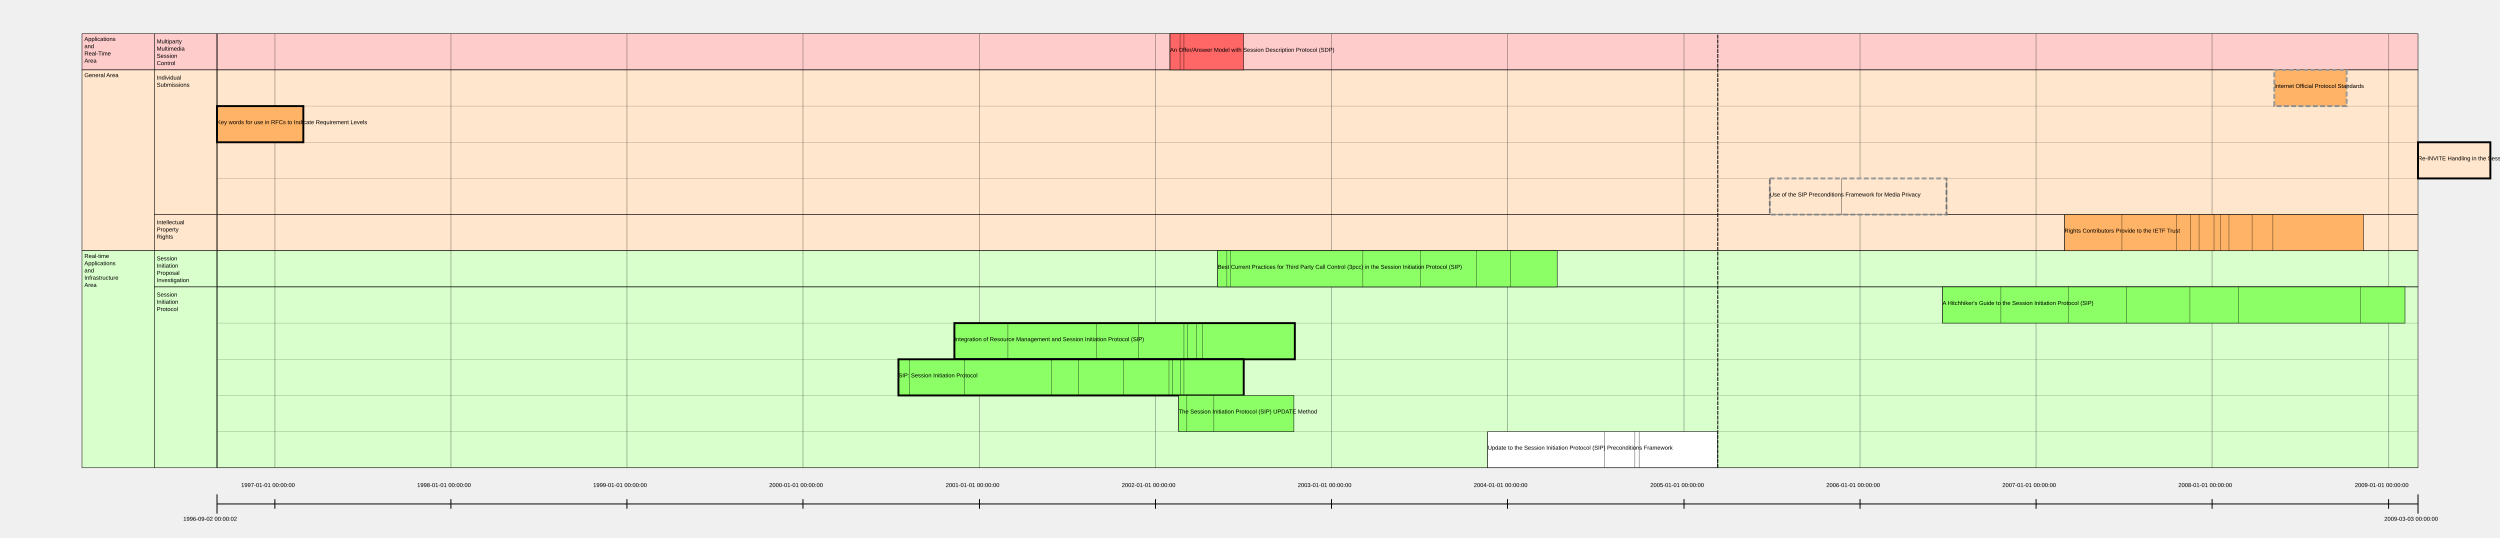
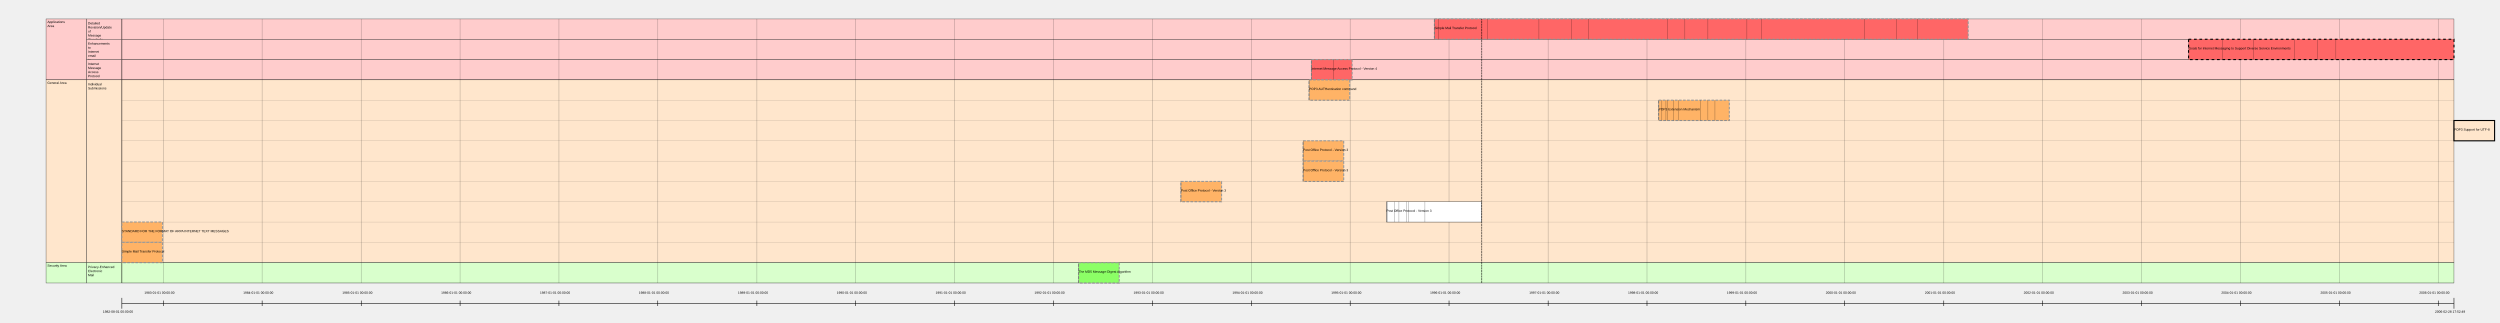
- <svg xmlns="http://www.w3.org/2000/svg" baseProfile="full" height="1115" version="1.1" width="5184">
+ <svg xmlns="http://www.w3.org/2000/svg" xmlns:xlink="http://www.w3.org/1999/xlink" baseProfile="full" height="1190" version="1.1" width="9232">
  <defs />
  <style type="text/css">text {
    font-family: Arial;
    background-color: #92a8d1;
    height: 100%;
}</style>
-   <rect fill="#ffcccc" height="75" stroke="#000000" width="150" x="170" y="70" />
+   <rect fill="#ffcccc" height="225" stroke="#000000" width="150" x="170" y="70" />
  <text textLength="96" x="175" y="85">Applications</text>
-   <text textLength="24" x="175" y="100">and</text>
-   <text textLength="72" x="175" y="115">Real-Time</text>
-   <text textLength="32" x="175" y="130">Area</text>
-   <rect fill="#ffe6cc" height="375" stroke="#000000" width="150" x="170" y="145" />
-   <text textLength="140" x="175" y="160">General Area</text>
-   <rect fill="#d9ffcc" height="450" stroke="#000000" width="150" x="170" y="520" />
-   <text textLength="72" x="175" y="535">Real-time</text>
-   <text textLength="96" x="175" y="550">Applications</text>
-   <text textLength="24" x="175" y="565">and</text>
-   <text textLength="112" x="175" y="580">Infrastructure</text>
-   <text textLength="32" x="175" y="595">Area</text>
-   <rect fill="#ffcccc" height="75" stroke="#000000" width="4694" x="320" y="70" />
-   <text textLength="80" x="325" y="90">Multiparty</text>
-   <text textLength="80" x="325" y="105">Multimedia</text>
-   <text textLength="56" x="325" y="120">Session</text>
-   <text textLength="56" x="325" y="135">Control</text>
+   <text textLength="32" x="175" y="100">Area</text>
+   <rect fill="#ffe6cc" height="675" stroke="#000000" width="150" x="170" y="295" />
+   <text textLength="140" x="175" y="310">General Area</text>
+   <rect fill="#d9ffcc" height="75" stroke="#000000" width="150" x="170" y="970" />
+   <text textLength="140" x="175" y="985">Security Area</text>
+   <rect fill="#ffcccc" height="75" stroke="#000000" width="8742" x="320" y="70" />
+   <text textLength="64" x="325" y="90">Detailed</text>
+   <text textLength="120" x="325" y="105">Revision/Update</text>
+   <text textLength="16" x="325" y="120">of</text>
+   <text textLength="56" x="325" y="135">Message</text>
+   <text textLength="72" x="325" y="150">Standards</text>
  <line stroke="#000000" stroke-width="2" x1="450" x2="450" y1="70" y2="145" />
-   <rect fill="#ffe6cc" height="300" stroke="#000000" width="4694" x="320" y="145" />
-   <text textLength="80" x="325" y="165">Individual</text>
-   <text textLength="88" x="325" y="180">Submissions</text>
-   <line stroke="#000000" stroke-width="2" x1="450" x2="450" y1="145" y2="445" />
-   <rect fill="#ffe6cc" height="75" stroke="#000000" width="4694" x="320" y="445" />
-   <text textLength="96" x="325" y="465">Intellectual</text>
-   <text textLength="64" x="325" y="480">Property</text>
-   <text textLength="48" x="325" y="495">Rights</text>
-   <line stroke="#000000" stroke-width="2" x1="450" x2="450" y1="445" y2="520" />
-   <rect fill="#d9ffcc" height="75" stroke="#000000" width="4694" x="320" y="520" />
-   <text textLength="56" x="325" y="540">Session</text>
-   <text textLength="80" x="325" y="555">Initiation</text>
-   <text textLength="64" x="325" y="570">Proposal</text>
-   <text textLength="104" x="325" y="585">Investigation</text>
-   <line stroke="#000000" stroke-width="2" x1="450" x2="450" y1="520" y2="595" />
-   <rect fill="#d9ffcc" height="375" stroke="#000000" width="4694" x="320" y="595" />
-   <text textLength="56" x="325" y="615">Session</text>
-   <text textLength="80" x="325" y="630">Initiation</text>
-   <text textLength="64" x="325" y="645">Protocol</text>
-   <line stroke="#000000" stroke-width="2" x1="450" x2="450" y1="595" y2="970" />
-   <line stroke="#000000" stroke-width="2" x1="450" x2="5014" y1="1045" y2="1045" />
-   <line stroke="#000000" stroke-width="2" x1="450" x2="450" y1="1065" y2="1025" />
-   <line stroke="#000000" stroke-width="2" x1="5014" x2="5014" y1="1065" y2="1025" />
-   <text x="380" y="1080">1996-09-02 00:00:02</text>
-   <text x="4944" y="1080">2009-03-03 00:00:00</text>
-   <line stroke="#111111" stroke-opacity="0.3" stroke-width="2" x1="570" x2="570" y1="970" y2="70" />
-   <line stroke="#000000" stroke-width="2" x1="570" x2="570" y1="1055" y2="1035" />
-   <text x="500" y="1010">1997-01-01 00:00:00</text>
-   <line stroke="#111111" stroke-opacity="0.3" stroke-width="2" x1="935" x2="935" y1="970" y2="70" />
-   <line stroke="#000000" stroke-width="2" x1="935" x2="935" y1="1055" y2="1035" />
-   <text x="865" y="1010">1998-01-01 00:00:00</text>
-   <line stroke="#111111" stroke-opacity="0.3" stroke-width="2" x1="1300" x2="1300" y1="970" y2="70" />
-   <line stroke="#000000" stroke-width="2" x1="1300" x2="1300" y1="1055" y2="1035" />
-   <text x="1230" y="1010">1999-01-01 00:00:00</text>
-   <line stroke="#111111" stroke-opacity="0.3" stroke-width="2" x1="1665" x2="1665" y1="970" y2="70" />
-   <line stroke="#000000" stroke-width="2" x1="1665" x2="1665" y1="1055" y2="1035" />
-   <text x="1595" y="1010">2000-01-01 00:00:00</text>
-   <line stroke="#111111" stroke-opacity="0.3" stroke-width="2" x1="2031" x2="2031" y1="970" y2="70" />
-   <line stroke="#000000" stroke-width="2" x1="2031" x2="2031" y1="1055" y2="1035" />
-   <text x="1961" y="1010">2001-01-01 00:00:00</text>
-   <line stroke="#111111" stroke-opacity="0.3" stroke-width="2" x1="2396" x2="2396" y1="970" y2="70" />
-   <line stroke="#000000" stroke-width="2" x1="2396" x2="2396" y1="1055" y2="1035" />
-   <text x="2326" y="1010">2002-01-01 00:00:00</text>
-   <line stroke="#111111" stroke-opacity="0.3" stroke-width="2" x1="2761" x2="2761" y1="970" y2="70" />
-   <line stroke="#000000" stroke-width="2" x1="2761" x2="2761" y1="1055" y2="1035" />
-   <text x="2691" y="1010">2003-01-01 00:00:00</text>
-   <line stroke="#111111" stroke-opacity="0.3" stroke-width="2" x1="3126" x2="3126" y1="970" y2="70" />
-   <line stroke="#000000" stroke-width="2" x1="3126" x2="3126" y1="1055" y2="1035" />
-   <text x="3056" y="1010">2004-01-01 00:00:00</text>
-   <line stroke="#111111" stroke-opacity="0.3" stroke-width="2" x1="3492" x2="3492" y1="970" y2="70" />
-   <line stroke="#000000" stroke-width="2" x1="3492" x2="3492" y1="1055" y2="1035" />
-   <text x="3422" y="1010">2005-01-01 00:00:00</text>
-   <line stroke="#111111" stroke-opacity="0.3" stroke-width="2" x1="3857" x2="3857" y1="970" y2="70" />
-   <line stroke="#000000" stroke-width="2" x1="3857" x2="3857" y1="1055" y2="1035" />
-   <text x="3787" y="1010">2006-01-01 00:00:00</text>
-   <line stroke="#111111" stroke-opacity="0.3" stroke-width="2" x1="4222" x2="4222" y1="970" y2="70" />
-   <line stroke="#000000" stroke-width="2" x1="4222" x2="4222" y1="1055" y2="1035" />
-   <text x="4152" y="1010">2007-01-01 00:00:00</text>
-   <line stroke="#111111" stroke-opacity="0.3" stroke-width="2" x1="4587" x2="4587" y1="970" y2="70" />
-   <line stroke="#000000" stroke-width="2" x1="4587" x2="4587" y1="1055" y2="1035" />
-   <text x="4517" y="1010">2008-01-01 00:00:00</text>
-   <line stroke="#111111" stroke-opacity="0.3" stroke-width="2" x1="4953" x2="4953" y1="970" y2="70" />
-   <line stroke="#000000" stroke-width="2" x1="4953" x2="4953" y1="1055" y2="1035" />
-   <text x="4883" y="1010">2009-01-01 00:00:00</text>
-   <rect fill="#ff6666" height="75" stroke="#000000" stroke-dasharray="10,0" stroke-width="1" width="153" x="2426" y="70" />
-   <text lengthAdjust="spacingAndGlyphs" textLength="153" x="2426" y="107.5">An Offer/Answer Model with Session Description Protocol (SDP)</text>
-   <line stroke="#111111" stroke-opacity="0.3" stroke-width="1" x1="450" x2="5014" y1="145" y2="145" />
-   <line stroke="#000000" stroke-opacity="0.67" stroke-width="1" x1="2455" x2="2455" y1="145" y2="70" />
-   <line stroke="#000000" stroke-opacity="0.67" stroke-width="1" x1="2447" x2="2447" y1="145" y2="70" />
-   <line stroke="#000000" stroke-opacity="0.67" stroke-width="1" x1="2426" x2="2426" y1="145" y2="70" />
-   <rect fill="#ffb366" height="75" stroke="#999999" stroke-dasharray="10,5" stroke-width="4" width="150" x="4716" y="145" />
-   <text lengthAdjust="spacingAndGlyphs" textLength="150" x="4716" y="182.5">Internet Official Protocol Standards</text>
-   <line stroke="#111111" stroke-opacity="0.3" stroke-width="1" x1="450" x2="5014" y1="220" y2="220" />
-   <rect fill="#ffb366" height="75" stroke="#000000" stroke-dasharray="10,0" stroke-width="4" width="179" x="450" y="220" />
-   <text lengthAdjust="spacingAndGlyphs" textLength="179" x="450" y="257.5">Key words for use in RFCs to Indicate Requirement Levels</text>
-   <line stroke="#111111" stroke-opacity="0.3" stroke-width="1" x1="450" x2="5014" y1="295" y2="295" />
-   <line stroke="#000000" stroke-opacity="0.67" stroke-width="1" x1="450" x2="450" y1="295" y2="220" />
-   <rect fill="#ffe6cc" height="75" stroke="#000000" stroke-dasharray="10,0" stroke-width="4" width="150" x="5014" y="295" />
-   <text lengthAdjust="spacingAndGlyphs" textLength="150" x="5014" y="332.5">Re-INVITE Handling in the Session Initiation Protocol (SIP)</text>
-   <line stroke="#111111" stroke-opacity="0.3" stroke-width="1" x1="450" x2="5014" y1="370" y2="370" />
-   <line stroke="#000000" stroke-opacity="0.67" stroke-width="1" x1="5014" x2="5014" y1="370" y2="295" />
-   <rect fill="#ffe6cc" height="75" stroke="#999999" stroke-dasharray="10,5" stroke-width="4" width="366" x="3670" y="370" />
-   <text lengthAdjust="spacingAndGlyphs" textLength="366" x="3670" y="407.5">Use of the SIP Preconditions Framework for Media Privacy</text>
-   <line stroke="#111111" stroke-opacity="0.3" stroke-width="1" x1="450" x2="5014" y1="445" y2="445" />
-   <line stroke="#000000" stroke-opacity="0.67" stroke-width="1" x1="4037" x2="4037" y1="445" y2="370" />
-   <line stroke="#000000" stroke-opacity="0.67" stroke-width="1" x1="3818" x2="3818" y1="445" y2="370" />
-   <line stroke="#000000" stroke-opacity="0.67" stroke-width="1" x1="3670" x2="3670" y1="445" y2="370" />
-   <rect fill="#ffb366" height="75" stroke="#000000" stroke-dasharray="10,0" stroke-width="1" width="620" x="4281" y="445" />
-   <text lengthAdjust="spacingAndGlyphs" textLength="620" x="4281" y="482.5">Rights Contributors Provide to the IETF Trust</text>
-   <line stroke="#111111" stroke-opacity="0.3" stroke-width="1" x1="450" x2="5014" y1="520" y2="520" />
-   <line stroke="#000000" stroke-opacity="0.67" stroke-width="1" x1="4713" x2="4713" y1="520" y2="445" />
-   <line stroke="#000000" stroke-opacity="0.67" stroke-width="1" x1="4670" x2="4670" y1="520" y2="445" />
-   <line stroke="#000000" stroke-opacity="0.67" stroke-width="1" x1="4622" x2="4622" y1="520" y2="445" />
-   <line stroke="#000000" stroke-opacity="0.67" stroke-width="1" x1="4605" x2="4605" y1="520" y2="445" />
-   <line stroke="#000000" stroke-opacity="0.67" stroke-width="1" x1="4591" x2="4591" y1="520" y2="445" />
-   <line stroke="#000000" stroke-opacity="0.67" stroke-width="1" x1="4560" x2="4560" y1="520" y2="445" />
-   <line stroke="#000000" stroke-opacity="0.67" stroke-width="1" x1="4542" x2="4542" y1="520" y2="445" />
-   <line stroke="#000000" stroke-opacity="0.67" stroke-width="1" x1="4513" x2="4513" y1="520" y2="445" />
-   <line stroke="#000000" stroke-opacity="0.67" stroke-width="1" x1="4400" x2="4400" y1="520" y2="445" />
-   <line stroke="#000000" stroke-opacity="0.67" stroke-width="1" x1="4281" x2="4281" y1="520" y2="445" />
-   <rect fill="#8cff66" height="75" stroke="#000000" stroke-dasharray="10,0" stroke-width="1" width="704" x="2525" y="520" />
-   <text lengthAdjust="spacingAndGlyphs" textLength="704" x="2525" y="557.5">Best Current Practices for Third Party Call Control (3pcc) in the Session Initiation Protocol (SIP)</text>
-   <line stroke="#111111" stroke-opacity="0.3" stroke-width="1" x1="450" x2="5014" y1="595" y2="595" />
-   <line stroke="#000000" stroke-opacity="0.67" stroke-width="1" x1="3132" x2="3132" y1="595" y2="520" />
-   <line stroke="#000000" stroke-opacity="0.67" stroke-width="1" x1="3062" x2="3062" y1="595" y2="520" />
-   <line stroke="#000000" stroke-opacity="0.67" stroke-width="1" x1="2945" x2="2945" y1="595" y2="520" />
-   <line stroke="#000000" stroke-opacity="0.67" stroke-width="1" x1="2826" x2="2826" y1="595" y2="520" />
-   <line stroke="#000000" stroke-opacity="0.67" stroke-width="1" x1="2552" x2="2552" y1="595" y2="520" />
-   <line stroke="#000000" stroke-opacity="0.67" stroke-width="1" x1="2544" x2="2544" y1="595" y2="520" />
-   <line stroke="#000000" stroke-opacity="0.67" stroke-width="1" x1="2525" x2="2525" y1="595" y2="520" />
-   <rect fill="#8cff66" height="75" stroke="#000000" stroke-dasharray="10,0" stroke-width="1" width="959" x="4028" y="595" />
-   <text lengthAdjust="spacingAndGlyphs" textLength="959" x="4028" y="632.5">A Hitchhiker's Guide to the Session Initiation Protocol (SIP)</text>
-   <line stroke="#111111" stroke-opacity="0.3" stroke-width="1" x1="450" x2="5014" y1="670" y2="670" />
-   <line stroke="#000000" stroke-opacity="0.67" stroke-width="1" x1="4895" x2="4895" y1="670" y2="595" />
-   <line stroke="#000000" stroke-opacity="0.67" stroke-width="1" x1="4642" x2="4642" y1="670" y2="595" />
-   <line stroke="#000000" stroke-opacity="0.67" stroke-width="1" x1="4541" x2="4541" y1="670" y2="595" />
-   <line stroke="#000000" stroke-opacity="0.67" stroke-width="1" x1="4409" x2="4409" y1="670" y2="595" />
-   <line stroke="#000000" stroke-opacity="0.67" stroke-width="1" x1="4289" x2="4289" y1="670" y2="595" />
-   <line stroke="#000000" stroke-opacity="0.67" stroke-width="1" x1="4149" x2="4149" y1="670" y2="595" />
-   <line stroke="#000000" stroke-opacity="0.67" stroke-width="1" x1="4028" x2="4028" y1="670" y2="595" />
-   <rect fill="#8cff66" height="75" stroke="#000000" stroke-dasharray="10,0" stroke-width="4" width="706" x="1979" y="670" />
-   <text lengthAdjust="spacingAndGlyphs" textLength="706" x="1979" y="707.5">Integration of Resource Management and Session Initiation Protocol (SIP)</text>
-   <line stroke="#111111" stroke-opacity="0.3" stroke-width="1" x1="450" x2="5014" y1="745" y2="745" />
-   <line stroke="#000000" stroke-opacity="0.67" stroke-width="1" x1="2494" x2="2494" y1="745" y2="670" />
-   <line stroke="#000000" stroke-opacity="0.67" stroke-width="1" x1="2481" x2="2481" y1="745" y2="670" />
-   <line stroke="#000000" stroke-opacity="0.67" stroke-width="1" x1="2462" x2="2462" y1="745" y2="670" />
-   <line stroke="#000000" stroke-opacity="0.67" stroke-width="1" x1="2455" x2="2455" y1="745" y2="670" />
-   <line stroke="#000000" stroke-opacity="0.67" stroke-width="1" x1="2361" x2="2361" y1="745" y2="670" />
-   <line stroke="#000000" stroke-opacity="0.67" stroke-width="1" x1="2274" x2="2274" y1="745" y2="670" />
-   <line stroke="#000000" stroke-opacity="0.67" stroke-width="1" x1="2090" x2="2090" y1="745" y2="670" />
-   <line stroke="#000000" stroke-opacity="0.67" stroke-width="1" x1="1979" x2="1979" y1="745" y2="670" />
-   <rect fill="#8cff66" height="75" stroke="#000000" stroke-dasharray="10,0" stroke-width="4" width="716" x="1863" y="745" />
-   <text lengthAdjust="spacingAndGlyphs" textLength="716" x="1863" y="782.5">SIP: Session Initiation Protocol</text>
-   <line stroke="#111111" stroke-opacity="0.3" stroke-width="1" x1="450" x2="5014" y1="820" y2="820" />
-   <line stroke="#000000" stroke-opacity="0.67" stroke-width="1" x1="2455" x2="2455" y1="820" y2="745" />
-   <line stroke="#000000" stroke-opacity="0.67" stroke-width="1" x1="2448" x2="2448" y1="820" y2="745" />
-   <line stroke="#000000" stroke-opacity="0.67" stroke-width="1" x1="2431" x2="2431" y1="820" y2="745" />
-   <line stroke="#000000" stroke-opacity="0.67" stroke-width="1" x1="2424" x2="2424" y1="820" y2="745" />
-   <line stroke="#000000" stroke-opacity="0.67" stroke-width="1" x1="2330" x2="2330" y1="820" y2="745" />
-   <line stroke="#000000" stroke-opacity="0.67" stroke-width="1" x1="2236" x2="2236" y1="820" y2="745" />
-   <line stroke="#000000" stroke-opacity="0.67" stroke-width="1" x1="2180" x2="2180" y1="820" y2="745" />
-   <line stroke="#000000" stroke-opacity="0.67" stroke-width="1" x1="2000" x2="2000" y1="820" y2="745" />
-   <line stroke="#000000" stroke-opacity="0.67" stroke-width="1" x1="1886" x2="1886" y1="820" y2="745" />
-   <line stroke="#000000" stroke-opacity="0.67" stroke-width="1" x1="1863" x2="1863" y1="820" y2="745" />
-   <rect fill="#8cff66" height="75" stroke="#000000" stroke-dasharray="10,0" stroke-width="1" width="239" x="2444" y="820" />
-   <text lengthAdjust="spacingAndGlyphs" textLength="239" x="2444" y="857.5">The Session Initiation Protocol (SIP) UPDATE Method</text>
-   <line stroke="#111111" stroke-opacity="0.3" stroke-width="1" x1="450" x2="5014" y1="895" y2="895" />
-   <line stroke="#000000" stroke-opacity="0.67" stroke-width="1" x1="2517" x2="2517" y1="895" y2="820" />
-   <line stroke="#000000" stroke-opacity="0.67" stroke-width="1" x1="2461" x2="2461" y1="895" y2="820" />
-   <line stroke="#000000" stroke-opacity="0.67" stroke-width="1" x1="2444" x2="2444" y1="895" y2="820" />
-   <rect fill="white" height="75" stroke="#000000" stroke-dasharray="10,0" stroke-width="1" width="476" x="3085" y="895" />
-   <text lengthAdjust="spacingAndGlyphs" textLength="476" x="3085" y="932.5">Update to the Session Initiation Protocol (SIP) Preconditions Framework</text>
-   <line stroke="#111111" stroke-opacity="0.3" stroke-width="1" x1="450" x2="5014" y1="970" y2="970" />
-   <line stroke="#000000" stroke-opacity="0.67" stroke-width="1" x1="3399" x2="3399" y1="970" y2="895" />
-   <line stroke="#000000" stroke-opacity="0.67" stroke-width="1" x1="3390" x2="3390" y1="970" y2="895" />
-   <line stroke="#000000" stroke-opacity="0.67" stroke-width="1" x1="3327" x2="3327" y1="970" y2="895" />
-   <line stroke="#000000" stroke-opacity="0.67" stroke-width="1" x1="3085" x2="3085" y1="970" y2="895" />
-   <line stroke="#000000" stroke-dasharray="8,2" stroke-width="2" x1="3562" x2="3562" y1="970" y2="70" />
+   <rect fill="#ffcccc" height="75" stroke="#000000" width="8742" x="320" y="145" />
+   <text textLength="96" x="325" y="165">Enhancements</text>
+   <text textLength="16" x="325" y="180">to</text>
+   <text textLength="64" x="325" y="195">Internet</text>
+   <text textLength="40" x="325" y="210">email</text>
+   <text textLength="16" x="325" y="225">to</text>
+   <text textLength="56" x="325" y="240">Support</text>
+   <text textLength="56" x="325" y="255">Diverse</text>
+   <text textLength="56" x="325" y="270">Service</text>
+   <text textLength="96" x="325" y="285">Environments</text>
+   <line stroke="#000000" stroke-width="2" x1="450" x2="450" y1="145" y2="220" />
+   <rect fill="#ffcccc" height="75" stroke="#000000" width="8742" x="320" y="220" />
+   <text textLength="64" x="325" y="240">Internet</text>
+   <text textLength="56" x="325" y="255">Message</text>
+   <text textLength="48" x="325" y="270">Access</text>
+   <text textLength="64" x="325" y="285">Protocol</text>
+   <line stroke="#000000" stroke-width="2" x1="450" x2="450" y1="220" y2="295" />
+   <rect fill="#ffe6cc" height="675" stroke="#000000" width="8742" x="320" y="295" />
+   <text textLength="80" x="325" y="315">Individual</text>
+   <text textLength="88" x="325" y="330">Submissions</text>
+   <line stroke="#000000" stroke-width="2" x1="450" x2="450" y1="295" y2="970" />
+   <rect fill="#d9ffcc" height="75" stroke="#000000" width="8742" x="320" y="970" />
+   <text textLength="128" x="325" y="990">Privacy-Enhanced</text>
+   <text textLength="80" x="325" y="1005">Electronic</text>
+   <text textLength="32" x="325" y="1020">Mail</text>
+   <line stroke="#000000" stroke-width="2" x1="450" x2="450" y1="970" y2="1045" />
+   <line stroke="#000000" stroke-width="2" x1="450" x2="9062" y1="1120" y2="1120" />
+   <line stroke="#000000" stroke-width="2" x1="450" x2="450" y1="1140" y2="1100" />
+   <line stroke="#000000" stroke-width="2" x1="9062" x2="9062" y1="1140" y2="1100" />
+   <text x="380" y="1155">1982-08-01 00:00:00</text>
+   <text x="8992" y="1155">2006-02-28 17:52:49</text>
+   <line stroke="#111111" stroke-opacity="0.3" stroke-width="2" x1="603" x2="603" y1="1045" y2="70" />
+   <line stroke="#000000" stroke-width="2" x1="603" x2="603" y1="1130" y2="1110" />
+   <text x="533" y="1085">1983-01-01 00:00:00</text>
+   <line stroke="#111111" stroke-opacity="0.3" stroke-width="2" x1="968" x2="968" y1="1045" y2="70" />
+   <line stroke="#000000" stroke-width="2" x1="968" x2="968" y1="1130" y2="1110" />
+   <text x="898" y="1085">1984-01-01 00:00:00</text>
+   <line stroke="#111111" stroke-opacity="0.3" stroke-width="2" x1="1334" x2="1334" y1="1045" y2="70" />
+   <line stroke="#000000" stroke-width="2" x1="1334" x2="1334" y1="1130" y2="1110" />
+   <text x="1264" y="1085">1985-01-01 00:00:00</text>
+   <line stroke="#111111" stroke-opacity="0.3" stroke-width="2" x1="1699" x2="1699" y1="1045" y2="70" />
+   <line stroke="#000000" stroke-width="2" x1="1699" x2="1699" y1="1130" y2="1110" />
+   <text x="1629" y="1085">1986-01-01 00:00:00</text>
+   <line stroke="#111111" stroke-opacity="0.3" stroke-width="2" x1="2064" x2="2064" y1="1045" y2="70" />
+   <line stroke="#000000" stroke-width="2" x1="2064" x2="2064" y1="1130" y2="1110" />
+   <text x="1994" y="1085">1987-01-01 00:00:00</text>
+   <line stroke="#111111" stroke-opacity="0.3" stroke-width="2" x1="2429" x2="2429" y1="1045" y2="70" />
+   <line stroke="#000000" stroke-width="2" x1="2429" x2="2429" y1="1130" y2="1110" />
+   <text x="2359" y="1085">1988-01-01 00:00:00</text>
+   <line stroke="#111111" stroke-opacity="0.3" stroke-width="2" x1="2795" x2="2795" y1="1045" y2="70" />
+   <line stroke="#000000" stroke-width="2" x1="2795" x2="2795" y1="1130" y2="1110" />
+   <text x="2725" y="1085">1989-01-01 00:00:00</text>
+   <line stroke="#111111" stroke-opacity="0.3" stroke-width="2" x1="3160" x2="3160" y1="1045" y2="70" />
+   <line stroke="#000000" stroke-width="2" x1="3160" x2="3160" y1="1130" y2="1110" />
+   <text x="3090" y="1085">1990-01-01 00:00:00</text>
+   <line stroke="#111111" stroke-opacity="0.3" stroke-width="2" x1="3525" x2="3525" y1="1045" y2="70" />
+   <line stroke="#000000" stroke-width="2" x1="3525" x2="3525" y1="1130" y2="1110" />
+   <text x="3455" y="1085">1991-01-01 00:00:00</text>
+   <line stroke="#111111" stroke-opacity="0.3" stroke-width="2" x1="3890" x2="3890" y1="1045" y2="70" />
+   <line stroke="#000000" stroke-width="2" x1="3890" x2="3890" y1="1130" y2="1110" />
+   <text x="3820" y="1085">1992-01-01 00:00:00</text>
+   <line stroke="#111111" stroke-opacity="0.3" stroke-width="2" x1="4256" x2="4256" y1="1045" y2="70" />
+   <line stroke="#000000" stroke-width="2" x1="4256" x2="4256" y1="1130" y2="1110" />
+   <text x="4186" y="1085">1993-01-01 00:00:00</text>
+   <line stroke="#111111" stroke-opacity="0.3" stroke-width="2" x1="4621" x2="4621" y1="1045" y2="70" />
+   <line stroke="#000000" stroke-width="2" x1="4621" x2="4621" y1="1130" y2="1110" />
+   <text x="4551" y="1085">1994-01-01 00:00:00</text>
+   <line stroke="#111111" stroke-opacity="0.3" stroke-width="2" x1="4986" x2="4986" y1="1045" y2="70" />
+   <line stroke="#000000" stroke-width="2" x1="4986" x2="4986" y1="1130" y2="1110" />
+   <text x="4916" y="1085">1995-01-01 00:00:00</text>
+   <line stroke="#111111" stroke-opacity="0.3" stroke-width="2" x1="5351" x2="5351" y1="1045" y2="70" />
+   <line stroke="#000000" stroke-width="2" x1="5351" x2="5351" y1="1130" y2="1110" />
+   <text x="5281" y="1085">1996-01-01 00:00:00</text>
+   <line stroke="#111111" stroke-opacity="0.3" stroke-width="2" x1="5717" x2="5717" y1="1045" y2="70" />
+   <line stroke="#000000" stroke-width="2" x1="5717" x2="5717" y1="1130" y2="1110" />
+   <text x="5647" y="1085">1997-01-01 00:00:00</text>
+   <line stroke="#111111" stroke-opacity="0.3" stroke-width="2" x1="6082" x2="6082" y1="1045" y2="70" />
+   <line stroke="#000000" stroke-width="2" x1="6082" x2="6082" y1="1130" y2="1110" />
+   <text x="6012" y="1085">1998-01-01 00:00:00</text>
+   <line stroke="#111111" stroke-opacity="0.3" stroke-width="2" x1="6447" x2="6447" y1="1045" y2="70" />
+   <line stroke="#000000" stroke-width="2" x1="6447" x2="6447" y1="1130" y2="1110" />
+   <text x="6377" y="1085">1999-01-01 00:00:00</text>
+   <line stroke="#111111" stroke-opacity="0.3" stroke-width="2" x1="6812" x2="6812" y1="1045" y2="70" />
+   <line stroke="#000000" stroke-width="2" x1="6812" x2="6812" y1="1130" y2="1110" />
+   <text x="6742" y="1085">2000-01-01 00:00:00</text>
+   <line stroke="#111111" stroke-opacity="0.3" stroke-width="2" x1="7178" x2="7178" y1="1045" y2="70" />
+   <line stroke="#000000" stroke-width="2" x1="7178" x2="7178" y1="1130" y2="1110" />
+   <text x="7108" y="1085">2001-01-01 00:00:00</text>
+   <line stroke="#111111" stroke-opacity="0.3" stroke-width="2" x1="7543" x2="7543" y1="1045" y2="70" />
+   <line stroke="#000000" stroke-width="2" x1="7543" x2="7543" y1="1130" y2="1110" />
+   <text x="7473" y="1085">2002-01-01 00:00:00</text>
+   <line stroke="#111111" stroke-opacity="0.3" stroke-width="2" x1="7908" x2="7908" y1="1045" y2="70" />
+   <line stroke="#000000" stroke-width="2" x1="7908" x2="7908" y1="1130" y2="1110" />
+   <text x="7838" y="1085">2003-01-01 00:00:00</text>
+   <line stroke="#111111" stroke-opacity="0.3" stroke-width="2" x1="8273" x2="8273" y1="1045" y2="70" />
+   <line stroke="#000000" stroke-width="2" x1="8273" x2="8273" y1="1130" y2="1110" />
+   <text x="8203" y="1085">2004-01-01 00:00:00</text>
+   <line stroke="#111111" stroke-opacity="0.3" stroke-width="2" x1="8639" x2="8639" y1="1045" y2="70" />
+   <line stroke="#000000" stroke-width="2" x1="8639" x2="8639" y1="1130" y2="1110" />
+   <text x="8569" y="1085">2005-01-01 00:00:00</text>
+   <line stroke="#111111" stroke-opacity="0.3" stroke-width="2" x1="9004" x2="9004" y1="1045" y2="70" />
+   <line stroke="#000000" stroke-width="2" x1="9004" x2="9004" y1="1130" y2="1110" />
+   <text x="8934" y="1085">2006-01-01 00:00:00</text>
+   <a target="_blank" xlink:href="https://tools.ietf.org/html/2821">
+     <rect fill="#ff6666" height="75" stroke="#999999" stroke-dasharray="10,5" stroke-width="4" width="1971" x="5297" y="70" />
+   </a>
+   <text lengthAdjust="spacingAndGlyphs" textLength="1971" x="5297" y="107.5">Simple Mail Transfer Protocol</text>
+   <line stroke="#111111" stroke-opacity="0.3" stroke-width="1" x1="450" x2="9062" y1="145" y2="145" />
+   <line stroke="#000000" stroke-opacity="0.67" stroke-width="1" x1="7082" x2="7082" y1="145" y2="70" />
+   <line stroke="#000000" stroke-opacity="0.67" stroke-width="1" x1="7003" x2="7003" y1="145" y2="70" />
+   <line stroke="#000000" stroke-opacity="0.67" stroke-width="1" x1="6884" x2="6884" y1="145" y2="70" />
+   <line stroke="#000000" stroke-opacity="0.67" stroke-width="1" x1="6506" x2="6506" y1="145" y2="70" />
+   <line stroke="#000000" stroke-opacity="0.67" stroke-width="1" x1="6451" x2="6451" y1="145" y2="70" />
+   <line stroke="#000000" stroke-opacity="0.67" stroke-width="1" x1="6307" x2="6307" y1="145" y2="70" />
+   <line stroke="#000000" stroke-opacity="0.67" stroke-width="1" x1="6222" x2="6222" y1="145" y2="70" />
+   <line stroke="#000000" stroke-opacity="0.67" stroke-width="1" x1="6157" x2="6157" y1="145" y2="70" />
+   <line stroke="#000000" stroke-opacity="0.67" stroke-width="1" x1="5865" x2="5865" y1="145" y2="70" />
+   <line stroke="#000000" stroke-opacity="0.67" stroke-width="1" x1="5802" x2="5802" y1="145" y2="70" />
+   <line stroke="#000000" stroke-opacity="0.67" stroke-width="1" x1="5683" x2="5683" y1="145" y2="70" />
+   <line stroke="#000000" stroke-opacity="0.67" stroke-width="1" x1="5492" x2="5492" y1="145" y2="70" />
+   <line stroke="#000000" stroke-opacity="0.67" stroke-width="1" x1="5312" x2="5312" y1="145" y2="70" />
+   <line stroke="#000000" stroke-opacity="0.67" stroke-width="1" x1="5297" x2="5297" y1="145" y2="70" />
+   <a target="_blank" xlink:href="https://tools.ietf.org/html/4416">
+     <rect fill="#ff6666" height="75" stroke="#000000" stroke-dasharray="10,10" stroke-width="4" width="980" x="8082" y="145" />
+   </a>
+   <text lengthAdjust="spacingAndGlyphs" textLength="980" x="8082" y="182.5">Goals for Internet Messaging to Support Diverse Service Environments</text>
+   <line stroke="#111111" stroke-opacity="0.3" stroke-width="1" x1="450" x2="9062" y1="220" y2="220" />
+   <line stroke="#000000" stroke-opacity="0.67" stroke-width="1" x1="8626" x2="8626" y1="220" y2="145" />
+   <line stroke="#000000" stroke-opacity="0.67" stroke-width="1" x1="8557" x2="8557" y1="220" y2="145" />
+   <line stroke="#000000" stroke-opacity="0.67" stroke-width="1" x1="8474" x2="8474" y1="220" y2="145" />
+   <line stroke="#000000" stroke-opacity="0.67" stroke-width="1" x1="8321" x2="8321" y1="220" y2="145" />
+   <line stroke="#000000" stroke-opacity="0.67" stroke-width="1" x1="8207" x2="8207" y1="220" y2="145" />
+   <line stroke="#000000" stroke-opacity="0.67" stroke-width="1" x1="8082" x2="8082" y1="220" y2="145" />
+   <a target="_blank" xlink:href="https://tools.ietf.org/html/1730">
+     <rect fill="#ff6666" height="75" stroke="#999999" stroke-dasharray="10,5" stroke-width="4" width="150" x="4843" y="220" />
+   </a>
+   <text lengthAdjust="spacingAndGlyphs" textLength="150" x="4843" y="257.5">Internet Message Access Protocol - Version 4</text>
+   <line stroke="#111111" stroke-opacity="0.3" stroke-width="1" x1="450" x2="9062" y1="295" y2="295" />
+   <line stroke="#000000" stroke-opacity="0.67" stroke-width="1" x1="4924" x2="4924" y1="295" y2="220" />
+   <line stroke="#000000" stroke-opacity="0.67" stroke-width="1" x1="4843" x2="4843" y1="295" y2="220" />
+   <a target="_blank" xlink:href="https://tools.ietf.org/html/1734">
+     <rect fill="#ffb366" height="75" stroke="#999999" stroke-dasharray="10,5" stroke-width="4" width="150" x="4834" y="295" />
+   </a>
+   <text lengthAdjust="spacingAndGlyphs" textLength="150" x="4834" y="332.5">POP3 AUTHentication command</text>
+   <line stroke="#111111" stroke-opacity="0.3" stroke-width="1" x1="450" x2="9062" y1="370" y2="370" />
+   <line stroke="#000000" stroke-opacity="0.67" stroke-width="1" x1="4834" x2="4834" y1="370" y2="295" />
+   <a target="_blank" xlink:href="https://tools.ietf.org/html/2449">
+     <rect fill="#ffb366" height="75" stroke="#999999" stroke-dasharray="10,5" stroke-width="4" width="261" x="6125" y="370" />
+   </a>
+   <text lengthAdjust="spacingAndGlyphs" textLength="261" x="6125" y="407.5">POP3 Extension Mechanism</text>
+   <line stroke="#111111" stroke-opacity="0.3" stroke-width="1" x1="450" x2="9062" y1="445" y2="445" />
+   <line stroke="#000000" stroke-opacity="0.67" stroke-width="1" x1="6333" x2="6333" y1="445" y2="370" />
+   <line stroke="#000000" stroke-opacity="0.67" stroke-width="1" x1="6307" x2="6307" y1="445" y2="370" />
+   <line stroke="#000000" stroke-opacity="0.67" stroke-width="1" x1="6280" x2="6280" y1="445" y2="370" />
+   <line stroke="#000000" stroke-opacity="0.67" stroke-width="1" x1="6198" x2="6198" y1="445" y2="370" />
+   <line stroke="#000000" stroke-opacity="0.67" stroke-width="1" x1="6180" x2="6180" y1="445" y2="370" />
+   <line stroke="#000000" stroke-opacity="0.67" stroke-width="1" x1="6157" x2="6157" y1="445" y2="370" />
+   <line stroke="#000000" stroke-opacity="0.67" stroke-width="1" x1="6152" x2="6152" y1="445" y2="370" />
+   <line stroke="#000000" stroke-opacity="0.67" stroke-width="1" x1="6137" x2="6137" y1="445" y2="370" />
+   <line stroke="#000000" stroke-opacity="0.67" stroke-width="1" x1="6125" x2="6125" y1="445" y2="370" />
+   <a target="_blank" xlink:href="https://tools.ietf.org/html/draft-newman-ima-pop">
+     <rect fill="#ffe6cc" height="75" stroke="#000000" stroke-dasharray="10,0" stroke-width="4" width="150" x="9062" y="445" />
+   </a>
+   <text lengthAdjust="spacingAndGlyphs" textLength="150" x="9062" y="482.5">POP3 Support for UTF-8</text>
+   <line stroke="#111111" stroke-opacity="0.3" stroke-width="1" x1="450" x2="9062" y1="520" y2="520" />
+   <line stroke="#000000" stroke-opacity="0.67" stroke-width="1" x1="9062" x2="9062" y1="520" y2="445" />
+   <a target="_blank" xlink:href="https://tools.ietf.org/html/1725">
+     <rect fill="#ffb366" height="75" stroke="#999999" stroke-dasharray="10,5" stroke-width="4" width="150" x="4812" y="520" />
+   </a>
+   <text lengthAdjust="spacingAndGlyphs" textLength="150" x="4812" y="557.5">Post Office Protocol - Version 3</text>
+   <line stroke="#111111" stroke-opacity="0.3" stroke-width="1" x1="450" x2="9062" y1="595" y2="595" />
+   <line stroke="#000000" stroke-opacity="0.67" stroke-width="1" x1="4812" x2="4812" y1="595" y2="520" />
+   <a target="_blank" xlink:href="https://tools.ietf.org/html/1725">
+     <rect fill="#ffb366" height="75" stroke="#999999" stroke-dasharray="10,5" stroke-width="4" width="150" x="4812" y="595" />
+   </a>
+   <text lengthAdjust="spacingAndGlyphs" textLength="150" x="4812" y="632.5">Post Office Protocol - Version 3</text>
+   <line stroke="#111111" stroke-opacity="0.3" stroke-width="1" x1="450" x2="9062" y1="670" y2="670" />
+   <line stroke="#000000" stroke-opacity="0.67" stroke-width="1" x1="4812" x2="4812" y1="670" y2="595" />
+   <a target="_blank" xlink:href="https://tools.ietf.org/html/1460">
+     <rect fill="#ffb366" height="75" stroke="#999999" stroke-dasharray="10,5" stroke-width="4" width="150" x="4361" y="670" />
+   </a>
+   <text lengthAdjust="spacingAndGlyphs" textLength="150" x="4361" y="707.5">Post Office Protocol - Version 3</text>
+   <line stroke="#111111" stroke-opacity="0.3" stroke-width="1" x1="450" x2="9062" y1="745" y2="745" />
+   <line stroke="#000000" stroke-opacity="0.67" stroke-width="1" x1="4361" x2="4361" y1="745" y2="670" />
+   <a target="_blank" xlink:href="https://tools.ietf.org/html/1939">
+     <rect fill="white" height="75" stroke="#000000" stroke-dasharray="10,0" stroke-width="1" width="352" x="5120" y="745" />
+   </a>
+   <text lengthAdjust="spacingAndGlyphs" textLength="352" x="5120" y="782.5">Post Office Protocol - Version 3</text>
+   <line stroke="#111111" stroke-opacity="0.3" stroke-width="1" x1="450" x2="9062" y1="820" y2="820" />
+   <line stroke="#000000" stroke-opacity="0.67" stroke-width="1" x1="5262" x2="5262" y1="820" y2="745" />
+   <line stroke="#000000" stroke-opacity="0.67" stroke-width="1" x1="5201" x2="5201" y1="820" y2="745" />
+   <line stroke="#000000" stroke-opacity="0.67" stroke-width="1" x1="5194" x2="5194" y1="820" y2="745" />
+   <line stroke="#000000" stroke-opacity="0.67" stroke-width="1" x1="5166" x2="5166" y1="820" y2="745" />
+   <line stroke="#000000" stroke-opacity="0.67" stroke-width="1" x1="5149" x2="5149" y1="820" y2="745" />
+   <line stroke="#000000" stroke-opacity="0.67" stroke-width="1" x1="5123" x2="5123" y1="820" y2="745" />
+   <line stroke="#000000" stroke-opacity="0.67" stroke-width="1" x1="5120" x2="5120" y1="820" y2="745" />
+   <a target="_blank" xlink:href="https://tools.ietf.org/html/822">
+     <rect fill="#ffb366" height="75" stroke="#999999" stroke-dasharray="10,5" stroke-width="4" width="150" x="450" y="820" />
+   </a>
+   <text lengthAdjust="spacingAndGlyphs" textLength="150" x="450" y="857.5">STANDARD FOR THE FORMAT OF ARPA INTERNET TEXT MESSAGES</text>
+   <line stroke="#111111" stroke-opacity="0.3" stroke-width="1" x1="450" x2="9062" y1="895" y2="895" />
+   <a target="_blank" xlink:href="https://tools.ietf.org/html/821">
+     <rect fill="#ffb366" height="75" stroke="#999999" stroke-dasharray="10,5" stroke-width="4" width="150" x="450" y="895" />
+   </a>
+   <text lengthAdjust="spacingAndGlyphs" textLength="150" x="450" y="932.5">Simple Mail Transfer Protocol</text>
+   <line stroke="#111111" stroke-opacity="0.3" stroke-width="1" x1="450" x2="9062" y1="970" y2="970" />
+   <a target="_blank" xlink:href="https://tools.ietf.org/html/1321">
+     <rect fill="#8cff66" height="75" stroke="#999999" stroke-dasharray="10,5" stroke-width="4" width="150" x="3983" y="970" />
+   </a>
+   <text lengthAdjust="spacingAndGlyphs" textLength="150" x="3983" y="1007.5">The MD5 Message-Digest Algorithm</text>
+   <line stroke="#111111" stroke-opacity="0.3" stroke-width="1" x1="450" x2="9062" y1="1045" y2="1045" />
+   <line stroke="#000000" stroke-opacity="0.67" stroke-width="1" x1="3983" x2="3983" y1="1045" y2="970" />
+   <line stroke="#000000" stroke-dasharray="8,2" stroke-width="2" x1="5472" x2="5472" y1="1045" y2="70" />
  <rect fill="#ffffff" fill-opacity="0.8" height="1" id="tooltip_bg" rx="4" ry="4" visibility="hidden" width="1" x="0" y="0" />
  <text id="title" visibility="hidden">Title:</text>
  <text id="rfc" visibility="hidden">RFC:</text>
  <text id="draft" visibility="hidden">Draft:</text>
  <text id="abstract" visibility="hidden">Abstract:</text>
  <text id="group" visibility="hidden">Group:</text>
  <text id="area" visibility="hidden">Area:</text>
  <text id="creation" visibility="hidden">Creation:</text>
  <text id="publish" visibility="hidden">Publish:</text>
</svg>
